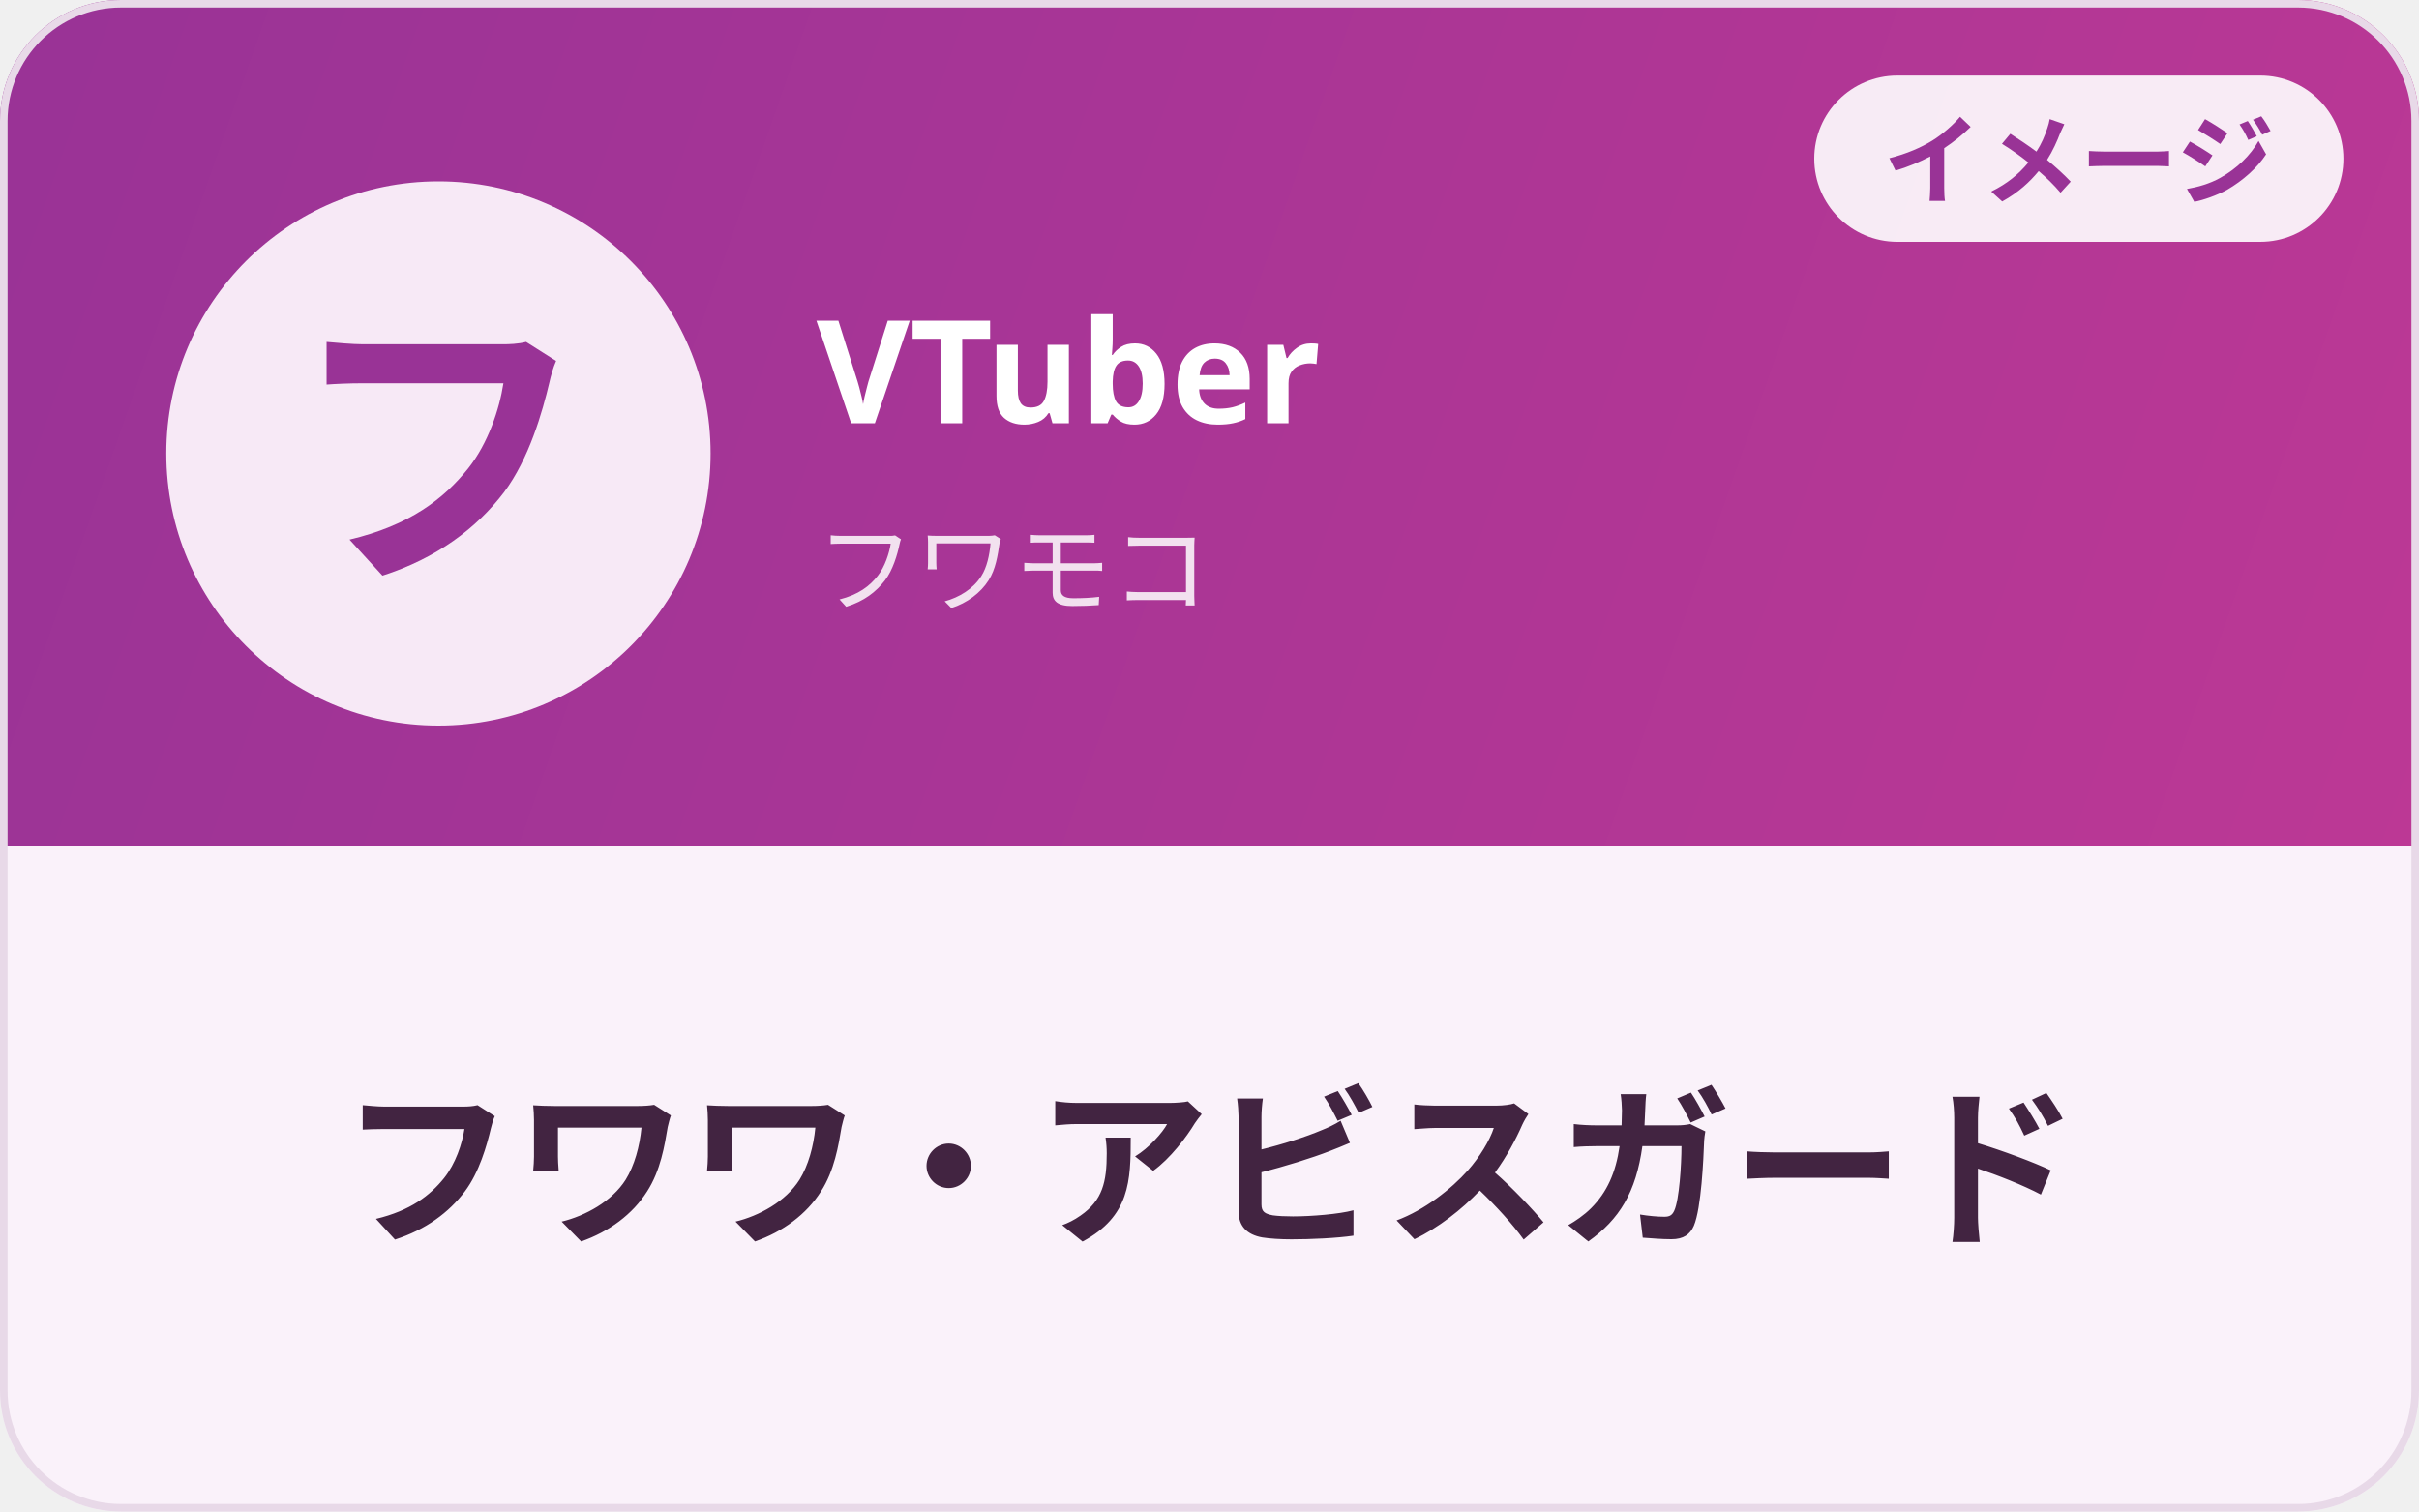
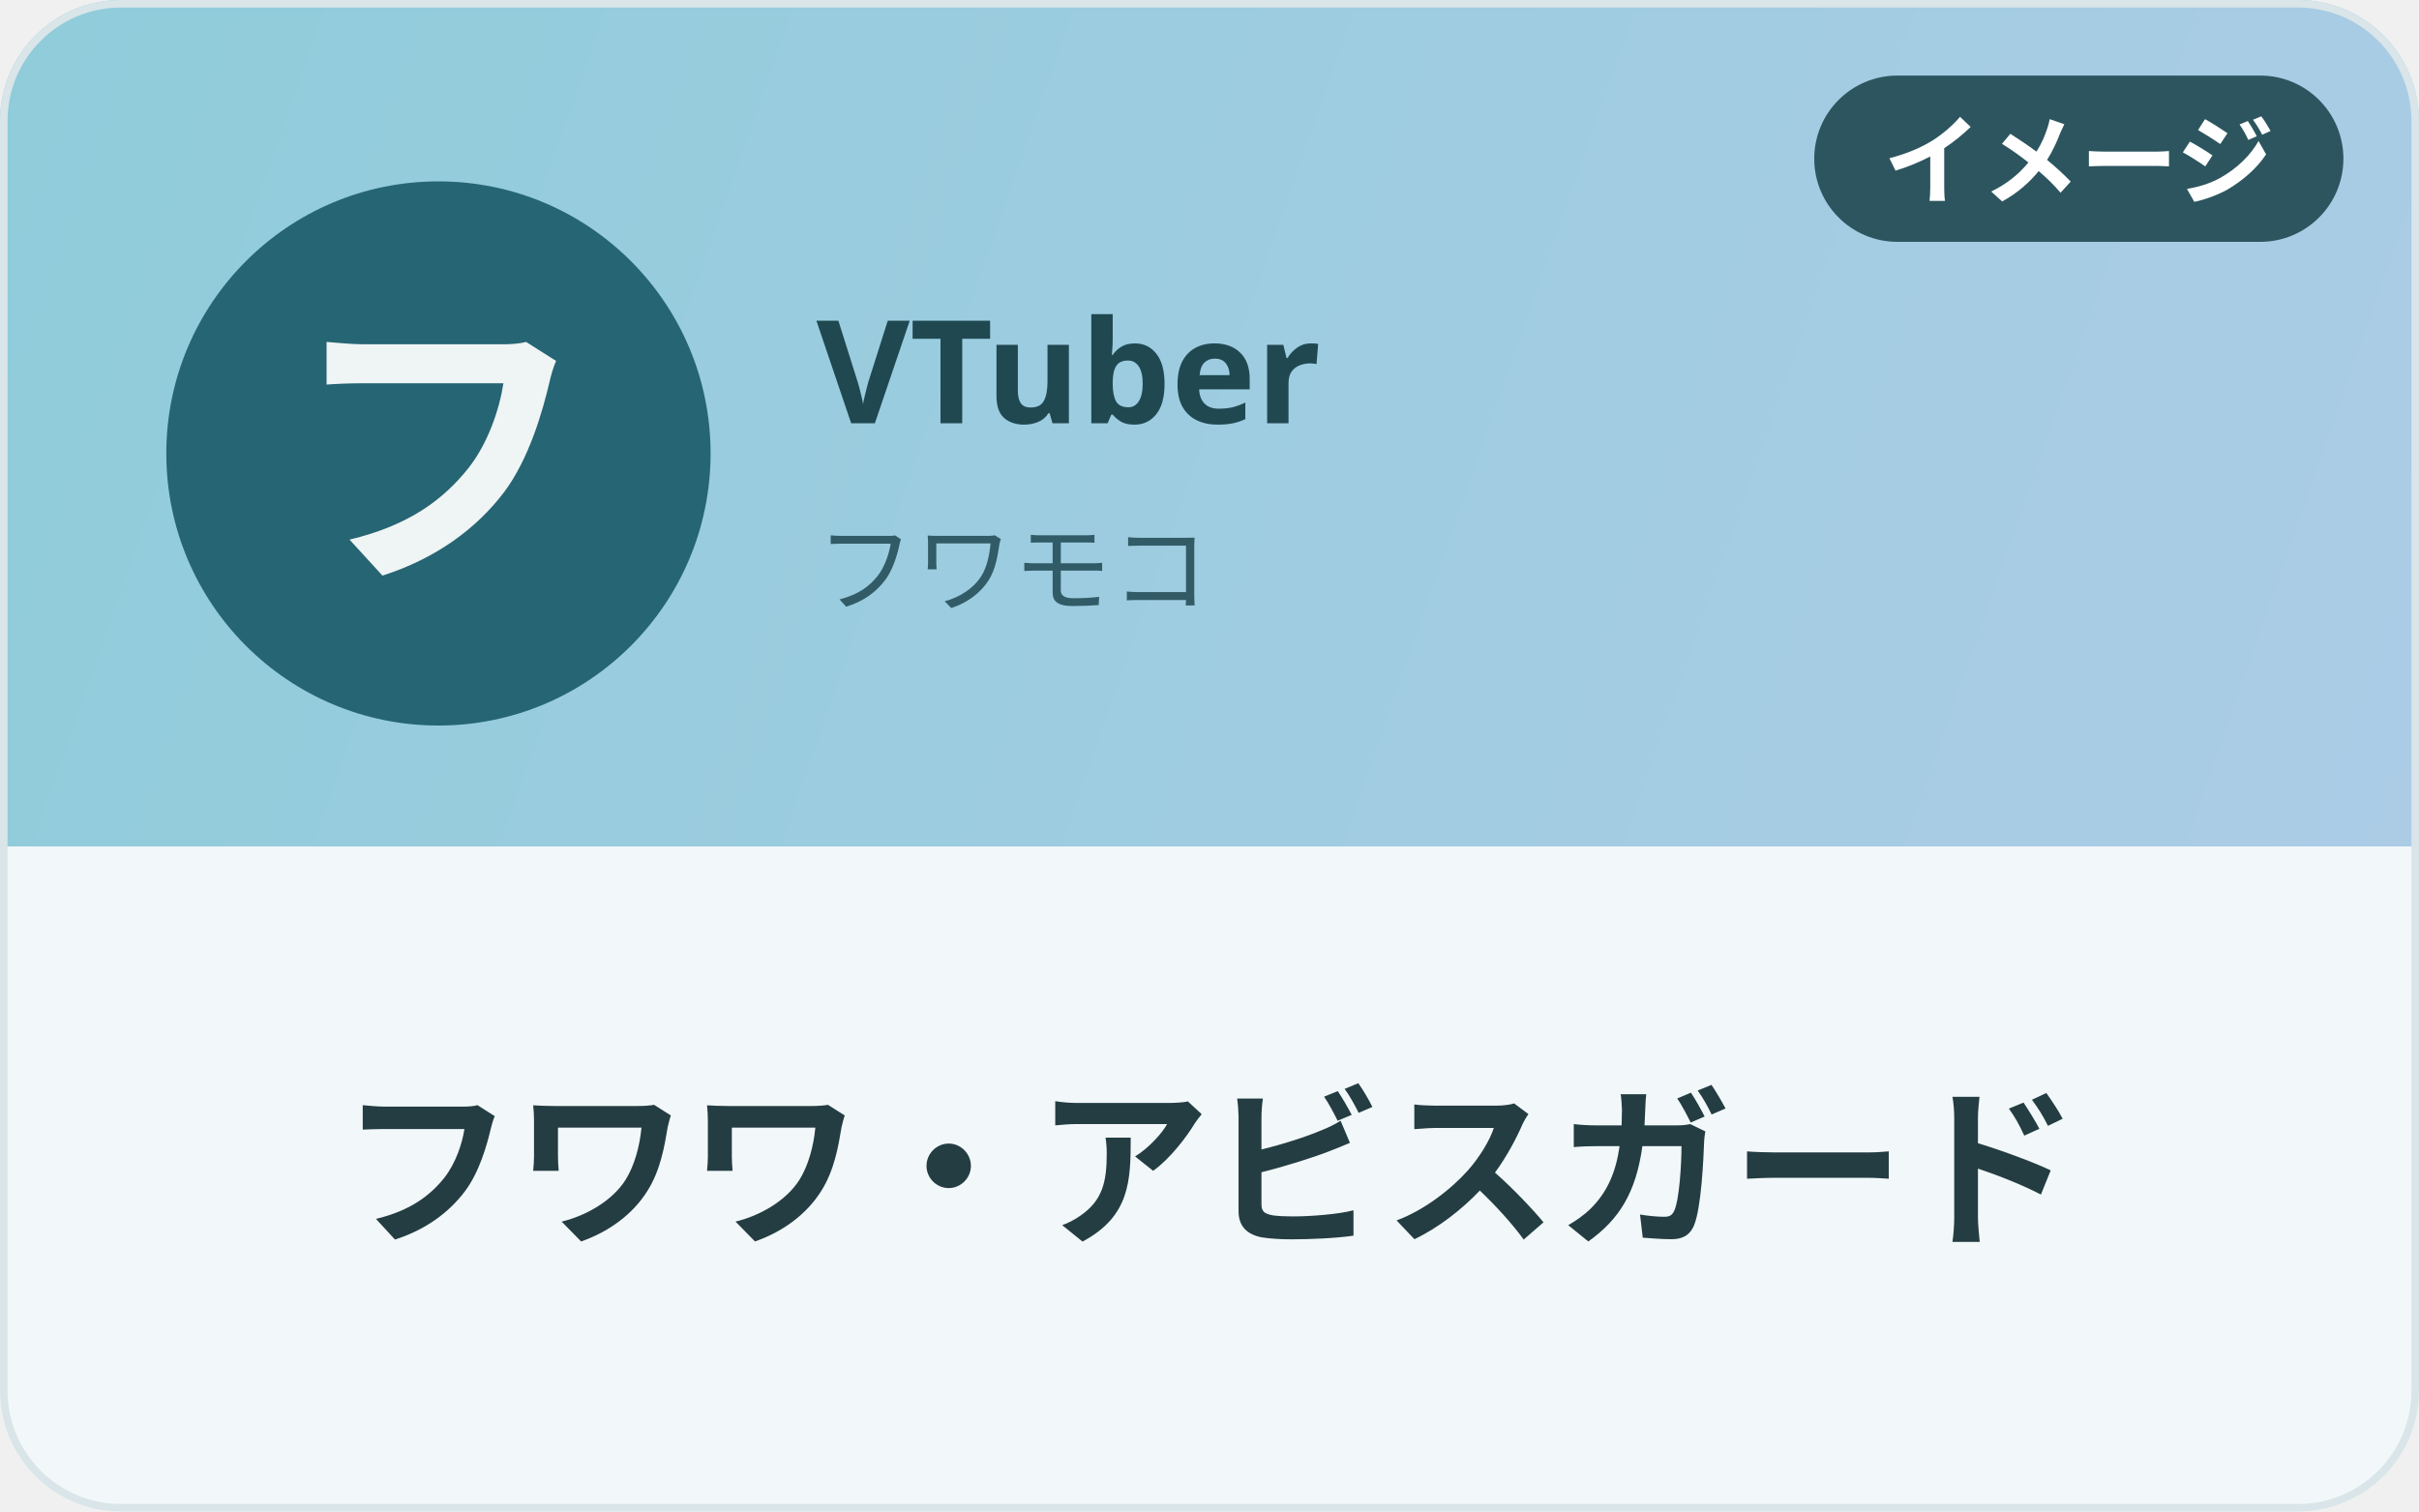
<svg xmlns="http://www.w3.org/2000/svg" viewBox="0 0 320 200" width="320" height="200" role="img" aria-label="フワワ・アビスガードのイメージ画像">
  <defs>
    <linearGradient id="g4d2bb0347b" gradientUnits="userSpaceOnUse" x1="0" y1="0" x2="320" y2="112">
-       <stop offset="0" stop-color="#993396" />
-       <stop offset="1" stop-color="#bc3895" />
+       <stop offset="0" stop-color="#8fccda" />
+       <stop offset="1" stop-color="#accce6" />
    </linearGradient>
    <clipPath id="c4d2bb0347b">
      <rect x="0" y="0" width="320" height="200" rx="16" />
    </clipPath>
  </defs>
  <g clip-path="url(#c4d2bb0347b)" font-family="'Hiragino Sans','Noto Sans JP','Yu Gothic',sans-serif">
-     <rect x="0" y="0" width="320" height="200" fill="#faf2fa" />
+     <rect x="0" y="0" width="320" height="200" fill="#f2f8fa" />
    <rect x="0" y="0" width="320" height="112" fill="url(#g4d2bb0347b)" />
-     <circle cx="58" cy="60" r="36" fill="#f7e9f6" />
-     <text x="58" y="74.4" text-anchor="middle" font-size="40" font-weight="700" fill="#993396">フ</text>
-     <text x="108" y="56" font-size="19" font-weight="700" fill="#ffffff">VTuber</text>
-     <text x="108" y="80" font-size="13" fill="#ffffff" fill-opacity="0.85">フワモコ</text>
-     <rect x="240" y="10" width="70" height="22" rx="11" fill="#ffffff" fill-opacity="0.9" />
-     <text x="275" y="26" text-anchor="middle" font-size="13" font-weight="600" fill="#993396">イメージ</text>
-     <text x="160" y="163.0" text-anchor="middle" font-size="23" font-weight="700" fill="#422441">フワワ・アビスガード</text>
+     <circle cx="58" cy="60" r="36" fill="#266573" />
+     <text x="58" y="74.4" text-anchor="middle" font-size="40" font-weight="700" fill="#eff4f5">フ</text>
+     <text x="108" y="56" font-size="19" font-weight="700" fill="#1f4851">VTuber</text>
+     <text x="108" y="80" font-size="13" fill="#1f4851" fill-opacity="0.85">フワモコ</text>
+     <rect x="240" y="10" width="70" height="22" rx="11" fill="#1f4851" fill-opacity="0.9" />
+     <text x="275" y="26" text-anchor="middle" font-size="13" font-weight="600" fill="#ffffff">イメージ</text>
+     <text x="160" y="163.0" text-anchor="middle" font-size="23" font-weight="700" fill="#243d42">フワワ・アビスガード</text>
  </g>
-   <rect x="0.5" y="0.5" width="319" height="199" rx="15.5" fill="none" stroke="#e8d9e8" />
+   <rect x="0.5" y="0.5" width="319" height="199" rx="15.5" fill="none" stroke="#d9e5e8" />
</svg>
